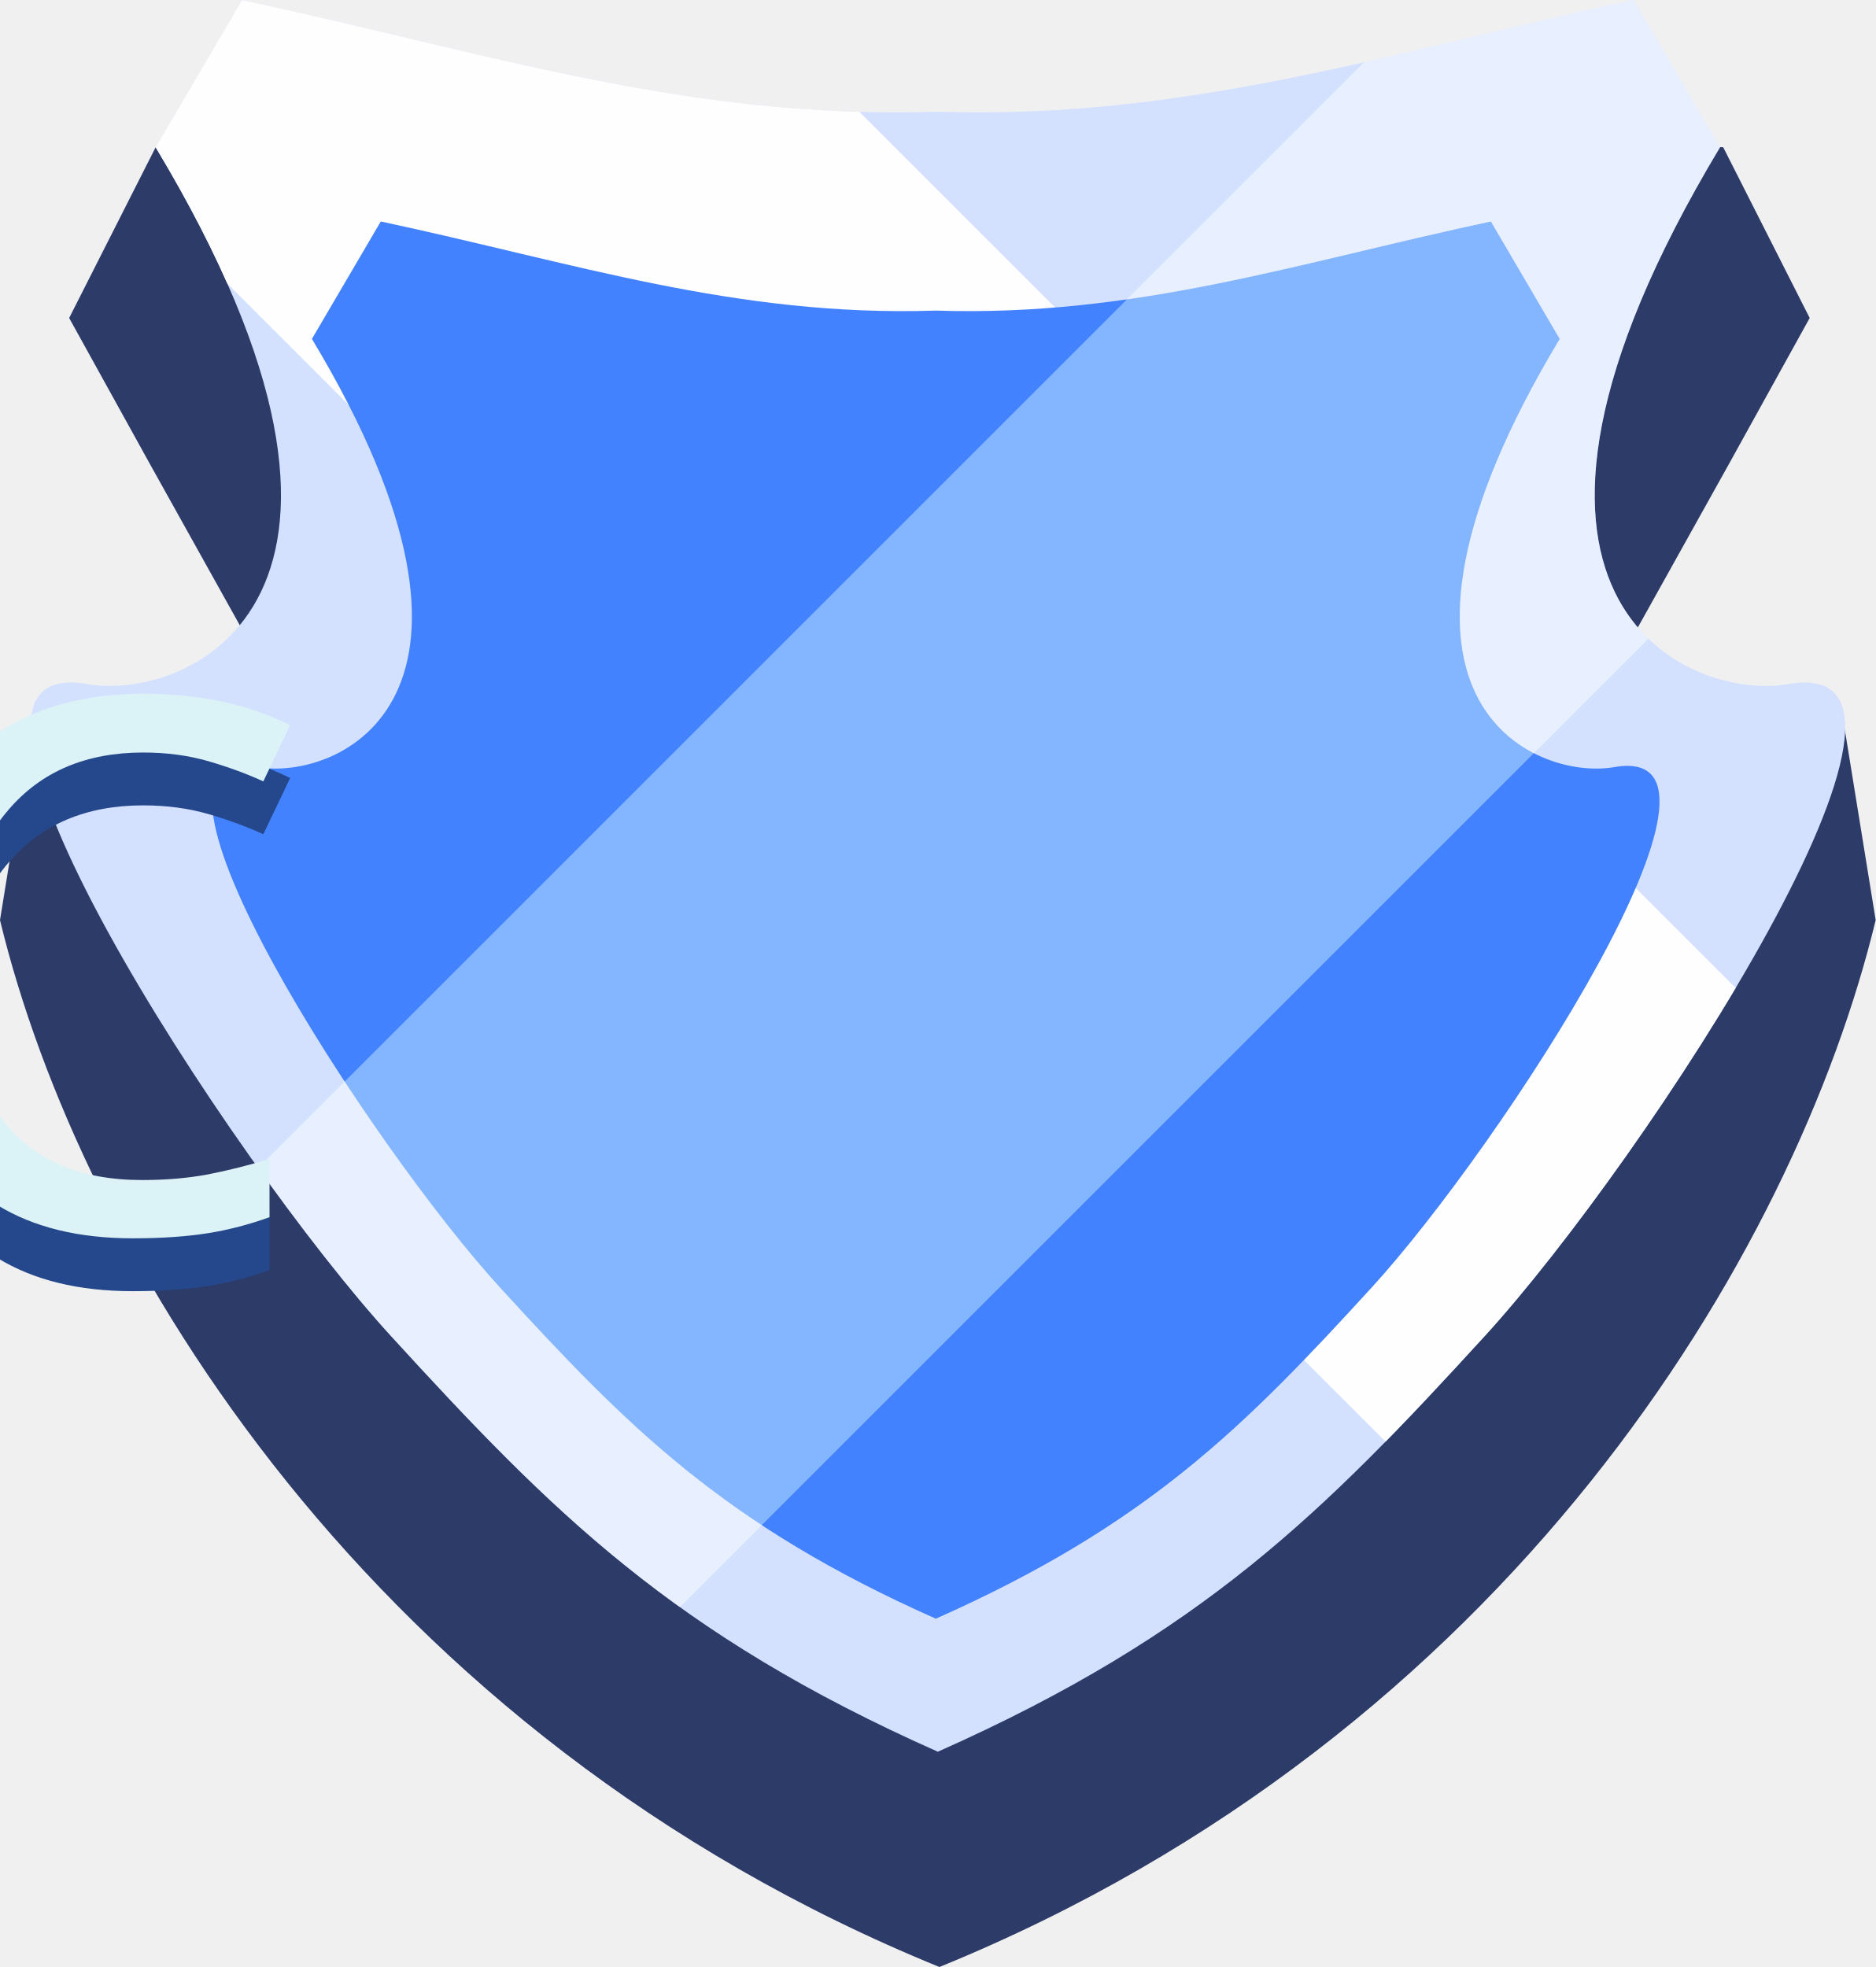
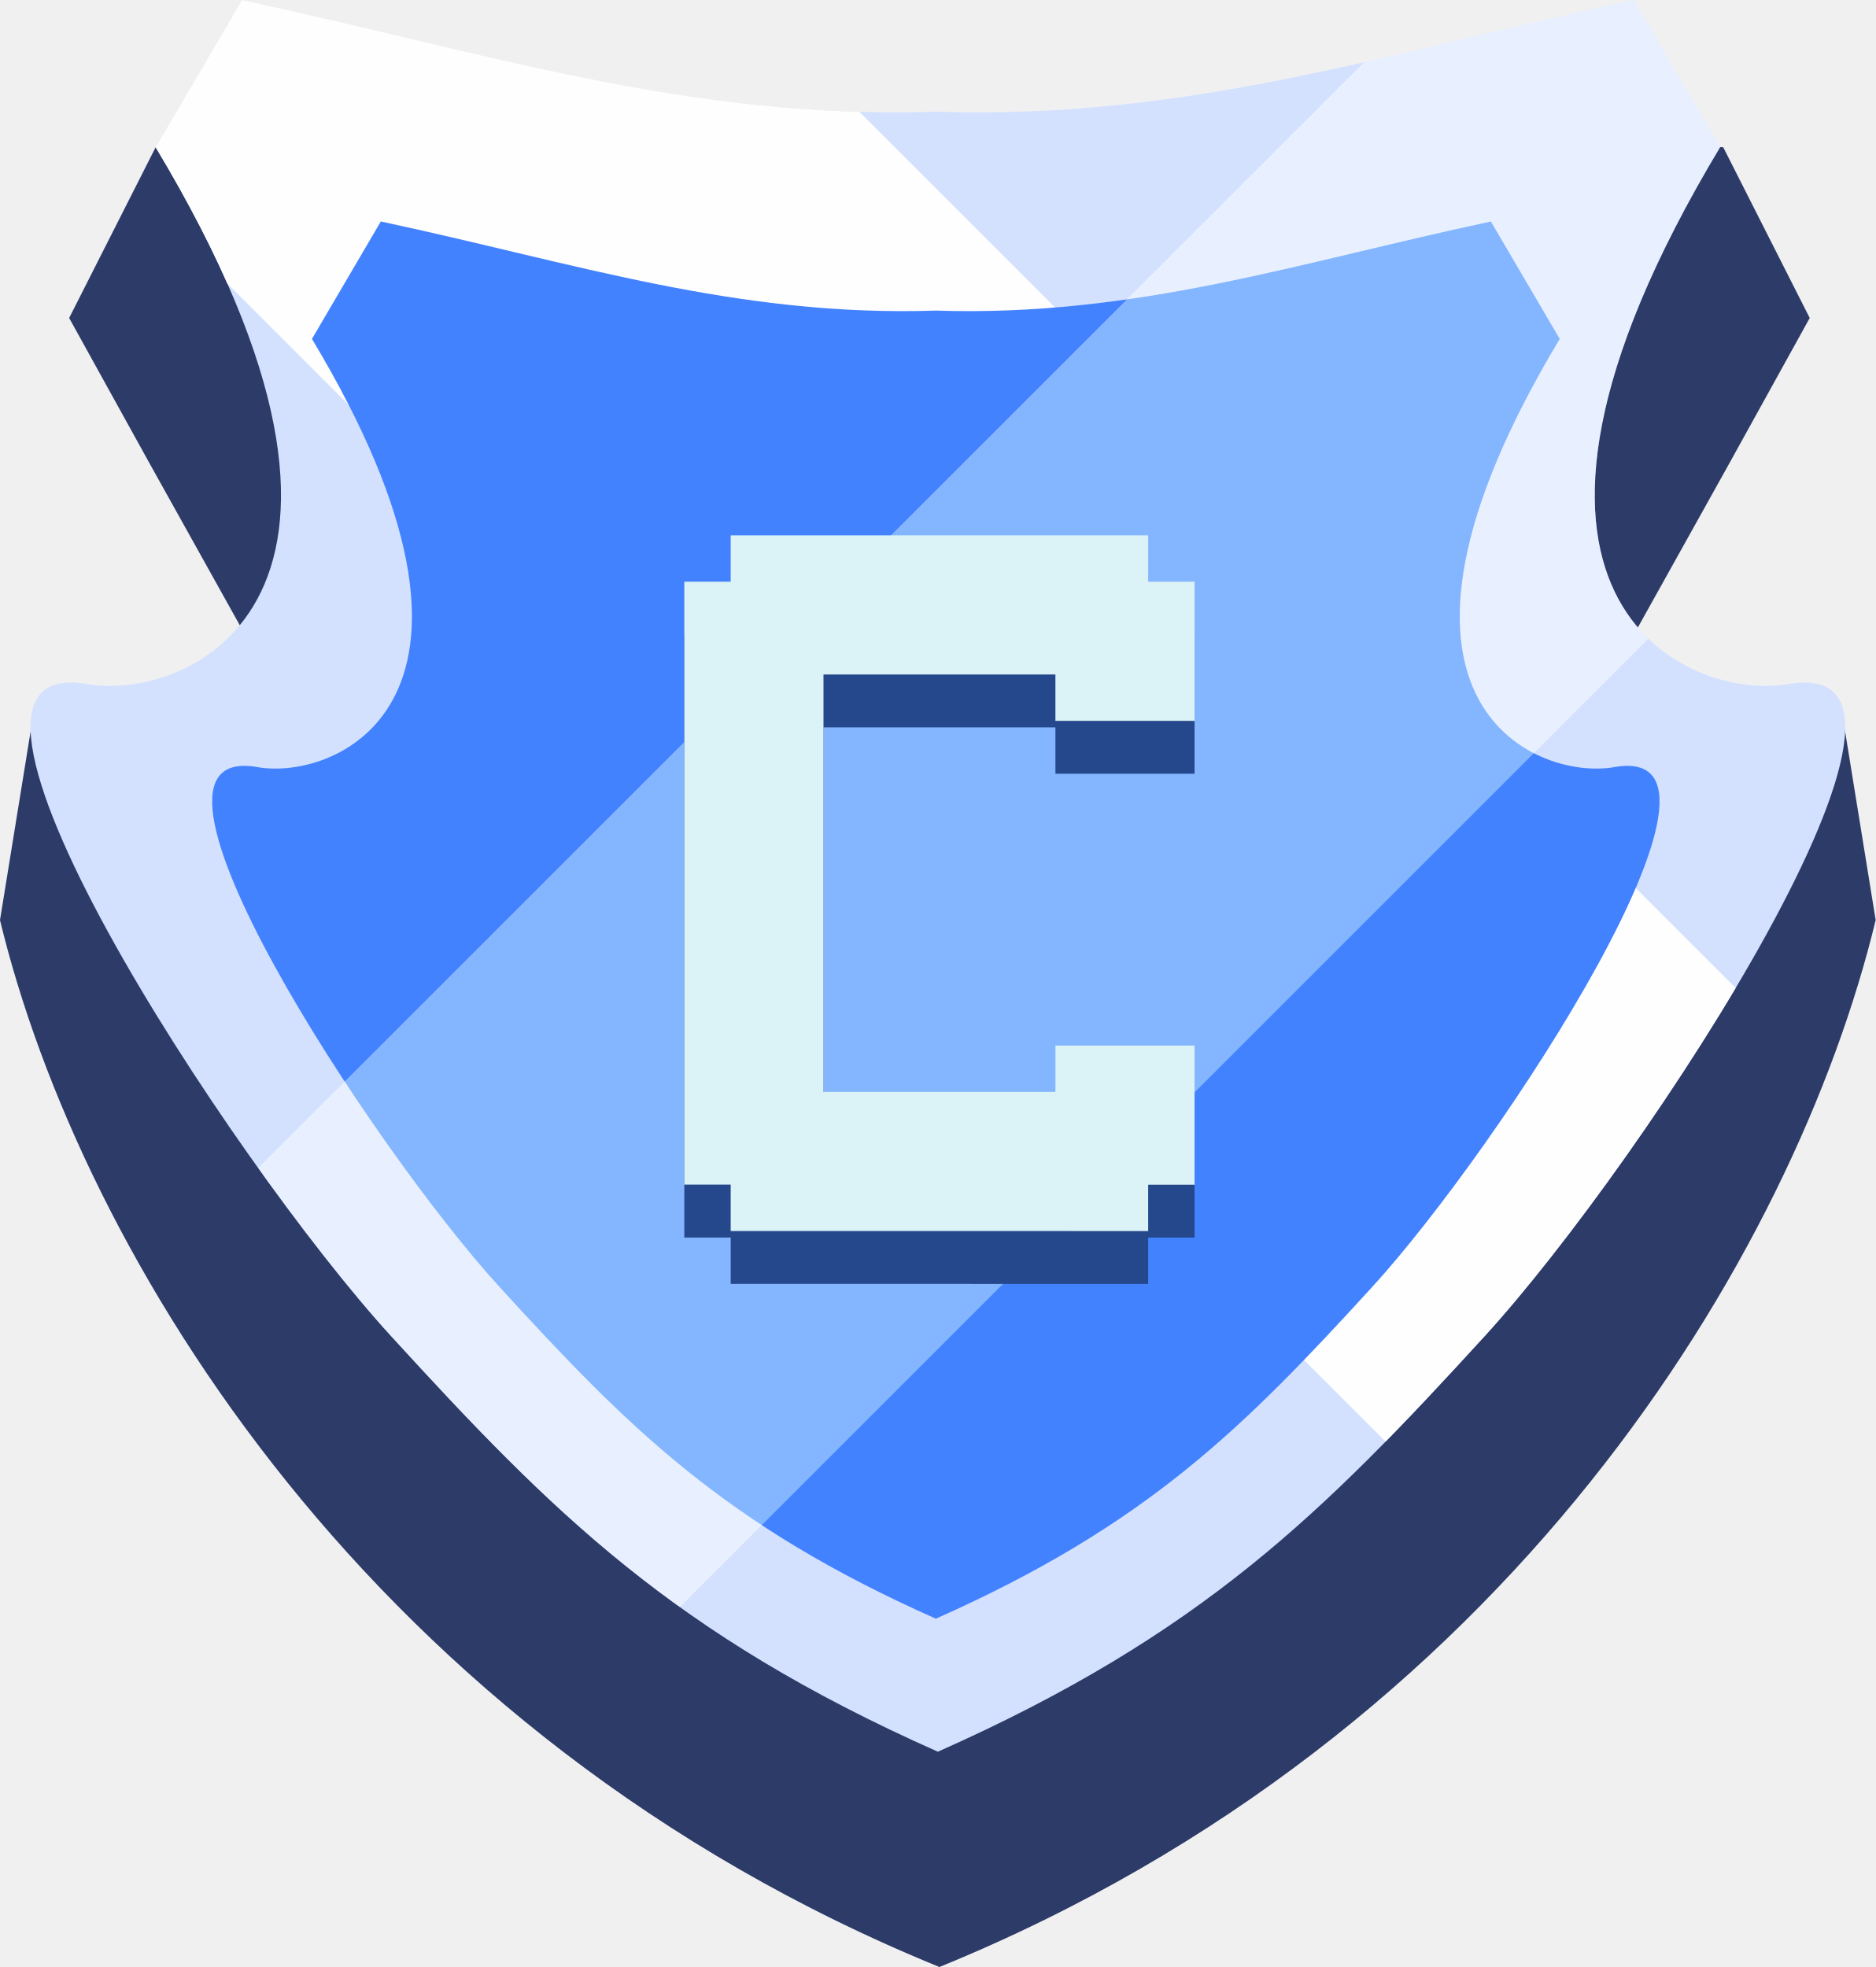
<svg xmlns="http://www.w3.org/2000/svg" width="56.82mm" height="59.595mm" viewBox="0 0 56.82 59.595" version="1.1" id="svg5" xml:space="preserve">
  <defs id="defs2">
    <clipPath clipPathUnits="userSpaceOnUse" id="clipPath224">
      <path style="fill:#7ed8e6;fill-opacity:1;stroke-width:2.886;stroke-linecap:round;stroke-linejoin:round" d="m -840.028,2685.045 c 7.208,-0.323 25.25,-4.116 20.482,-7.46 -2.529,-1.774 -5.477,-9.094 10.034,-12.967 l 1.305,-5.004 c -6.304,-4.088 -12.096,-6.959 -17.299,-12.513 -5.554,-5.203 -8.425,-10.995 -12.513,-17.299 l -5.004,1.305 c -3.873,15.51 -11.193,12.563 -12.967,10.034 -3.344,-4.768 -7.137,13.273 -7.46,20.482 -0.323,7.208 -0.346,12.415 2.809,20.613 8.198,3.155 13.405,3.132 20.613,2.809 z" id="path225" />
    </clipPath>
    <clipPath clipPathUnits="userSpaceOnUse" id="clipPath271">
      <path style="fill:#bbe5ec;fill-opacity:1;stroke-width:2.886;stroke-linecap:round;stroke-linejoin:round" d="m 2685.045,840.028 c -0.323,-7.208 -4.116,-25.25 -7.46,-20.482 -1.774,2.529 -9.094,5.477 -12.967,-10.034 l -5.004,-1.305 c -4.088,6.304 -6.959,12.096 -12.513,17.299 -5.203,5.554 -10.995,8.425 -17.299,12.513 l 1.305,5.004 c 15.51,3.873 12.563,11.193 10.034,12.967 -4.768,3.344 13.273,7.137 20.482,7.46 7.208,0.323 12.415,0.346 20.613,-2.809 3.155,-8.198 3.132,-13.405 2.809,-20.613 z" id="path272" />
    </clipPath>
  </defs>
-   <g id="layer1" transform="translate(-1259.652,-2452.119)">
-     <g id="g636">
-       <path id="path269" style="fill:#2d3b69;fill-opacity:1;stroke-width:2.302;stroke-linecap:round;stroke-linejoin:round" d="m 1260.726,2473.373 -1.074,6.622 c 2.448,10.126 11.255,24.704 28.458,31.719 17.203,-7.015 25.915,-21.593 28.362,-31.719 l -1.073,-6.622 -27.337,31.818 z" />
-       <path style="fill:#2d3b69;fill-opacity:1;stroke-width:2.302;stroke-linecap:round;stroke-linejoin:round" d="m 1264.367,2456.58 -2.62,5.173 2.454,4.438 3.724,6.681 c 0,0 3.808,-4.718 3.808,-4.718 0,0 2.784,-6.807 -0.546,-9.325 -3.33,-2.518 -6.82,-2.249 -6.82,-2.249 z" id="path226" />
-       <path style="fill:#2d3b69;fill-opacity:1;stroke-width:2.302;stroke-linecap:round;stroke-linejoin:round" d="m 1311.853,2456.58 2.62,5.173 -2.454,4.438 -3.724,6.681 c 0,0 -3.808,-4.718 -3.808,-4.718 0,0 -2.784,-6.807 0.546,-9.325 3.33,-2.518 6.82,-2.249 6.82,-2.249 z" id="path227" />
-       <path style="fill:#d3e1ff;fill-opacity:1;stroke-width:2.886;stroke-linecap:round;stroke-linejoin:round" d="m 1304.624,2492.602 c 4.869,-5.325 14.944,-20.765 9.207,-19.758 -3.043,0.534 -10.303,-2.558 -2.074,-16.264 l -2.615,-4.461 c -7.348,1.567 -13.474,3.632 -21.08,3.384 -7.606,0.248 -13.732,-1.818 -21.08,-3.384 l -2.615,4.461 c 8.229,13.706 0.969,16.798 -2.074,16.264 -5.736,-1.007 4.339,14.433 9.207,19.758 4.869,5.325 8.534,9.023 16.562,12.589 8.027,-3.566 11.693,-7.263 16.562,-12.589 z" id="path222" />
-       <rect style="opacity:1;fill:#fefefe;fill-opacity:1;stroke-width:3.13;stroke-linecap:round;stroke-linejoin:round" id="rect269" width="65.539" height="17.217" x="2627.232" y="827.189" transform="rotate(45)" clip-path="url(#clipPath271)" />
-       <path style="fill:#4382ff;fill-opacity:1;stroke-width:2.302;stroke-linecap:round;stroke-linejoin:round" d="m 1301.211,2491.12 c 3.883,-4.248 11.919,-16.563 7.344,-15.76 -2.427,0.426 -8.218,-2.04 -1.654,-12.973 l -2.086,-3.558 c -5.861,1.25 -10.747,2.897 -16.814,2.7 -6.067,0.198 -10.953,-1.45 -16.814,-2.7 l -2.086,3.558 c 6.564,10.933 0.773,13.399 -1.654,12.973 -4.575,-0.803 3.461,11.512 7.344,15.76 3.883,4.248 6.807,7.197 13.21,10.041 6.403,-2.844 9.327,-5.794 13.21,-10.041 z" id="path221" />
-       <rect style="opacity:1;mix-blend-mode:soft-light;fill:#ffffff;fill-opacity:1;stroke-width:4.591;stroke-linecap:round;stroke-linejoin:round" id="rect223" width="78.756" height="18.437" x="-884.703" y="2655.172" transform="rotate(-45)" clip-path="url(#clipPath224)" />
-       <text xml:space="preserve" style="font-size:22.483px;line-height:1.2;font-family:Coolvetica;-inkscape-font-specification:Coolvetica;text-align:center;letter-spacing:2.529px;writing-mode:lr-tb;direction:ltr;text-anchor:middle;fill:#25488c;fill-opacity:1;stroke-width:7.335;stroke-linecap:round;stroke-linejoin:round" x="1288.813" y="2491.018" id="text220">
-         <tspan id="tspan220" style="font-style:normal;font-variant:normal;font-weight:normal;font-stretch:normal;font-family:Gameplay;-inkscape-font-specification:Gameplay;fill:#25488c;fill-opacity:1;stroke-width:7.335" x="1290.077" y="2491.018">C</tspan>
-       </text>
-       <text xml:space="preserve" style="font-size:22.483px;line-height:1.2;font-family:Coolvetica;-inkscape-font-specification:Coolvetica;text-align:center;letter-spacing:2.529px;writing-mode:lr-tb;direction:ltr;text-anchor:middle;fill:#dbf2f6;fill-opacity:1;stroke-width:7.335;stroke-linecap:round;stroke-linejoin:round" x="1288.813" y="2489.416" id="text221">
-         <tspan id="tspan221" style="font-style:normal;font-variant:normal;font-weight:normal;font-stretch:normal;font-family:Gameplay;-inkscape-font-specification:Gameplay;fill:#dbf2f6;fill-opacity:1;stroke-width:7.335" x="1290.077" y="2489.416">C</tspan>
-       </text>
+   <g id="layer1" transform="translate(-2202.892,-2135.223)">
+     <g id="g23">
+       <path id="path274" style="fill:#2d3b69;fill-opacity:1;stroke-width:2.302;stroke-linecap:round;stroke-linejoin:round" d="m 2203.966,2156.477 -1.074,6.622 c 2.448,10.126 11.255,24.704 28.458,31.719 17.203,-7.015 25.915,-21.593 28.362,-31.719 l -1.073,-6.622 -27.337,31.818 z" />
+       <path style="fill:#2d3b69;fill-opacity:1;stroke-width:2.302;stroke-linecap:round;stroke-linejoin:round" d="m 2207.607,2139.684 -2.62,5.173 2.454,4.438 3.724,6.681 c 0,0 3.808,-4.718 3.808,-4.718 0,0 2.784,-6.807 -0.546,-9.325 -3.33,-2.518 -6.82,-2.249 -6.82,-2.249 z" id="path276" />
+       <path style="fill:#2d3b69;fill-opacity:1;stroke-width:2.302;stroke-linecap:round;stroke-linejoin:round" d="m 2255.094,2139.684 2.62,5.173 -2.454,4.438 -3.724,6.681 c 0,0 -3.808,-4.718 -3.808,-4.718 0,0 -2.784,-6.807 0.546,-9.325 3.33,-2.518 6.82,-2.249 6.82,-2.249 z" id="path576" />
+       <path style="fill:#d3e1ff;fill-opacity:1;stroke-width:2.886;stroke-linecap:round;stroke-linejoin:round" d="m 2247.865,2175.706 c 4.869,-5.325 14.944,-20.765 9.207,-19.758 -3.043,0.534 -10.303,-2.558 -2.074,-16.264 l -2.615,-4.461 c -7.348,1.567 -13.474,3.632 -21.08,3.384 -7.606,0.248 -13.732,-1.818 -21.08,-3.384 l -2.615,4.461 c 8.229,13.706 0.969,16.798 -2.074,16.264 -5.736,-1.007 4.339,14.433 9.207,19.758 4.869,5.325 8.534,9.023 16.562,12.589 8.027,-3.566 11.693,-7.263 16.562,-12.589 z" id="path579" />
+       <rect style="fill:#fefefe;fill-opacity:1;stroke-width:3.13;stroke-linecap:round;stroke-linejoin:round" id="rect580" width="65.539" height="17.217" x="2627.232" y="827.189" transform="rotate(45,854.1482,980.1437)" clip-path="url(#clipPath271)" />
+       <path style="fill:#4382ff;fill-opacity:1;stroke-width:2.302;stroke-linecap:round;stroke-linejoin:round" d="m 2244.452,2174.224 c 3.883,-4.248 11.919,-16.563 7.344,-15.76 -2.427,0.426 -8.218,-2.04 -1.654,-12.973 l -2.086,-3.558 c -5.861,1.25 -10.747,2.897 -16.814,2.7 -6.067,0.198 -10.953,-1.45 -16.814,-2.7 l -2.086,3.558 c 6.564,10.933 0.773,13.399 -1.654,12.973 -4.575,-0.803 3.461,11.512 7.344,15.76 3.883,4.248 6.807,7.197 13.21,10.041 6.403,-2.844 9.327,-5.794 13.21,-10.041 z" id="path580" />
+       <rect style="mix-blend-mode:soft-light;fill:#ffffff;fill-opacity:1;stroke-width:4.591;stroke-linecap:round;stroke-linejoin:round" id="rect581" width="78.756" height="18.437" x="-884.703" y="2655.172" transform="rotate(-45,89.09224,-1297.04)" clip-path="url(#clipPath224)" />
+       <path style="font-size:22.483px;line-height:1.2;font-family:Gameplay;-inkscape-font-specification:Gameplay;text-align:center;letter-spacing:2.529px;text-anchor:middle;fill:#25488c;stroke-width:7.335;stroke-linecap:round;stroke-linejoin:round" d="m 2225.027,2174.122 v -1.405 h -1.405 v -18.267 h 1.405 v -1.405 h 12.647 v 1.405 h 1.405 v 4.215 h -4.215 v -1.405 h -7.026 v 12.647 h 7.026 v -1.405 h 4.215 v 4.216 h -1.405 v 1.405 z" id="text581" aria-label="C" />
+       <path style="font-size:22.483px;line-height:1.2;font-family:Gameplay;-inkscape-font-specification:Gameplay;text-align:center;letter-spacing:2.529px;text-anchor:middle;fill:#dbf2f6;stroke-width:7.335;stroke-linecap:round;stroke-linejoin:round" d="m 2225.027,2172.519 v -1.405 h -1.405 v -18.267 h 1.405 v -1.405 h 12.647 v 1.405 h 1.405 v 4.216 h -4.215 v -1.405 h -7.026 v 12.647 h 7.026 v -1.405 h 4.215 v 4.216 h -1.405 v 1.405 z" id="text582" aria-label="C" />
    </g>
  </g>
</svg>
